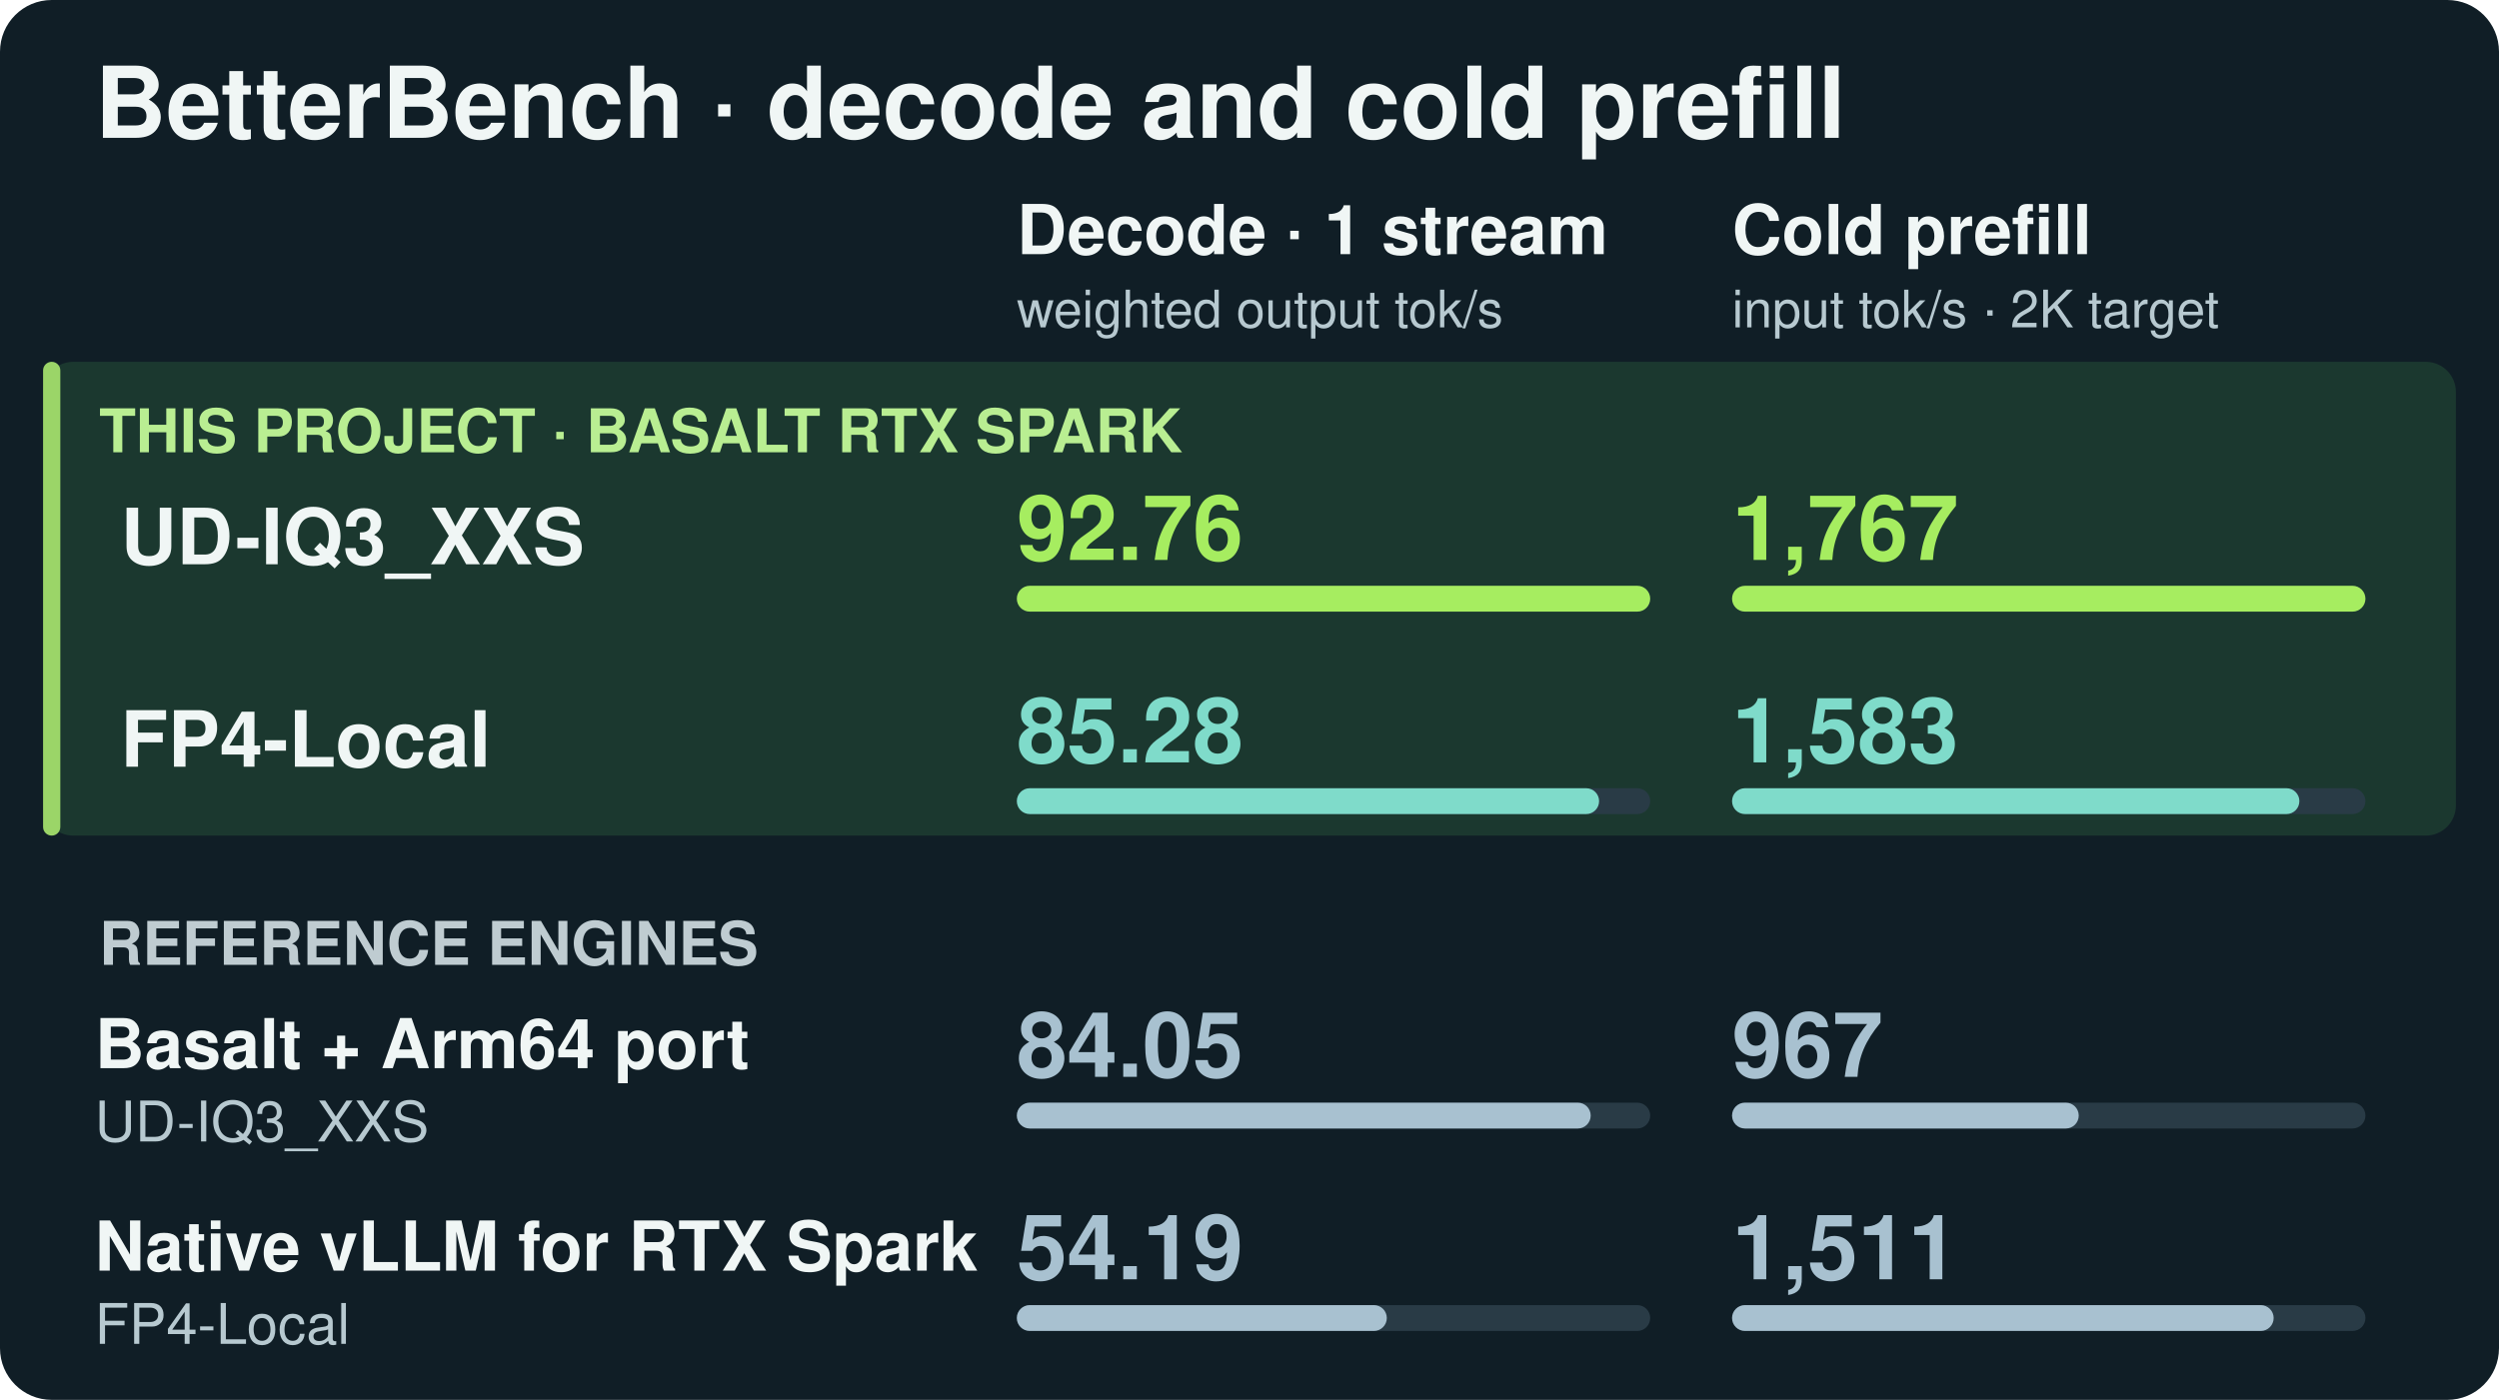
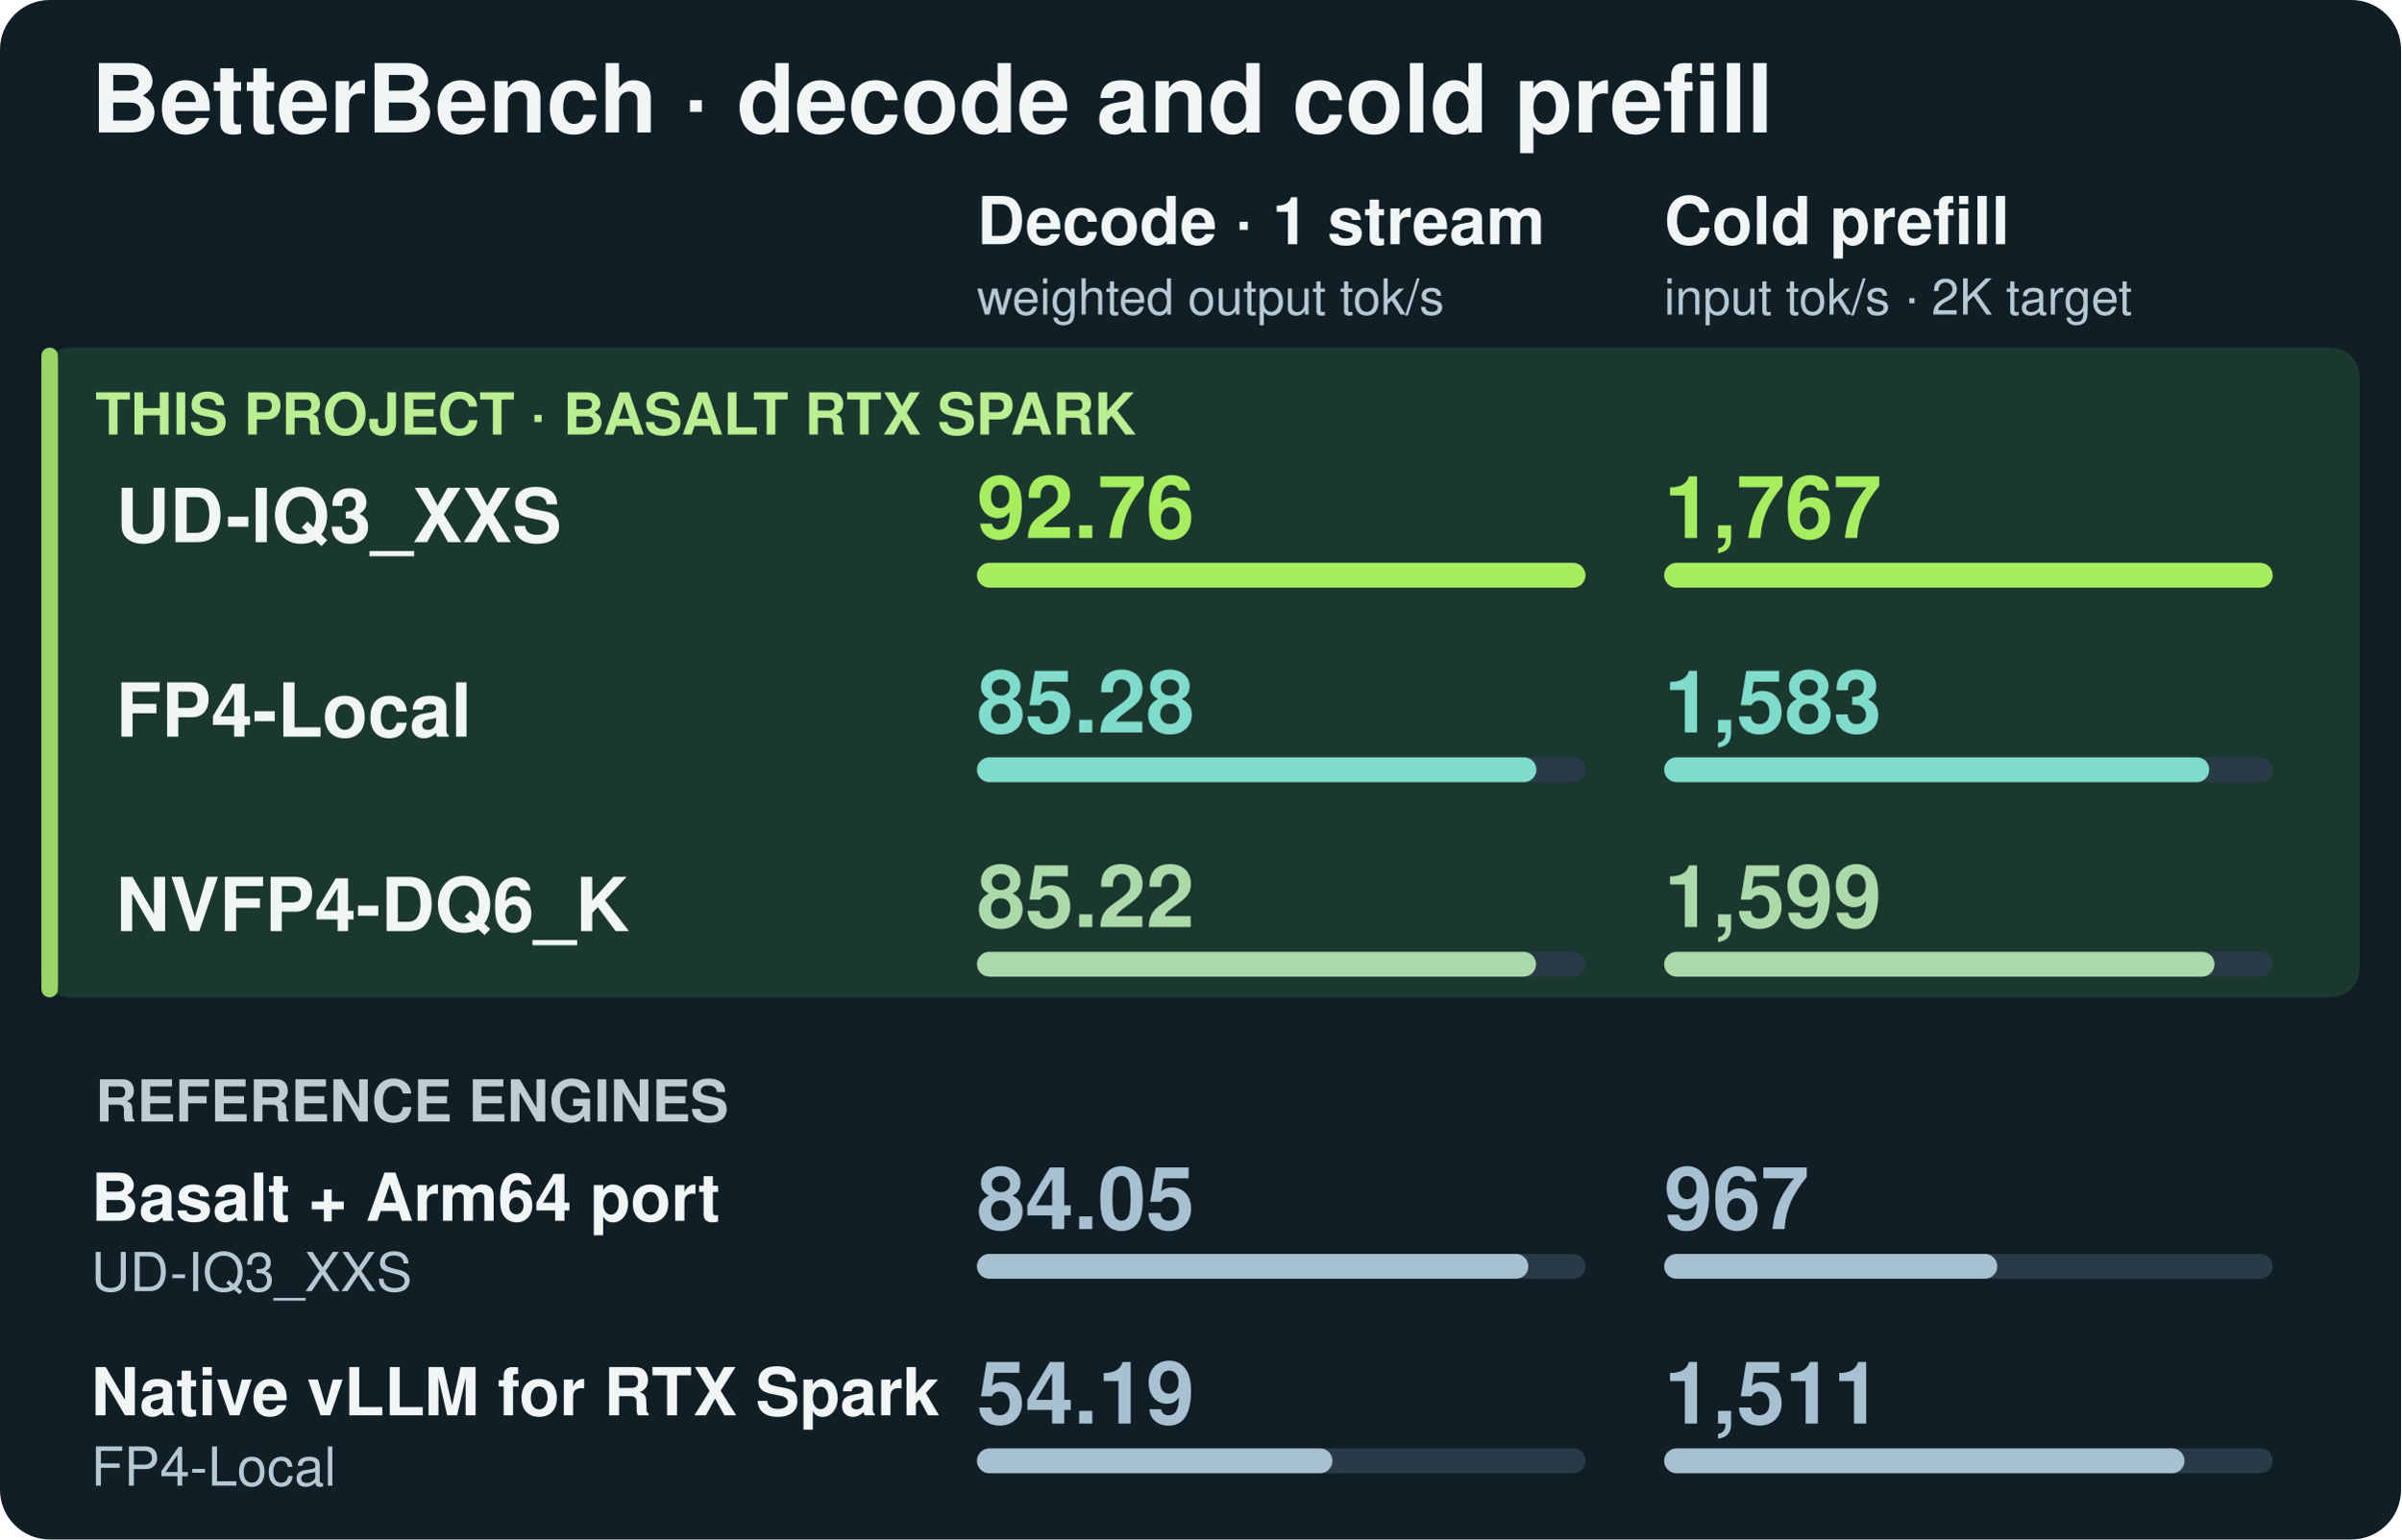
- <svg xmlns="http://www.w3.org/2000/svg" width="580" height="325" viewBox="0 0 580 325" role="img" aria-labelledby="title desc" font-family="Segoe UI, Helvetica, Arial, sans-serif">
-   <rect width="580" height="325" rx="12" fill="#101e26" />
+ <svg xmlns="http://www.w3.org/2000/svg" width="580" height="372" viewBox="0 0 580 372" role="img" aria-labelledby="title desc" font-family="Segoe UI, Helvetica, Arial, sans-serif">
+   <rect width="580" height="372" rx="12" fill="#101e26" />
  <text x="22" y="32" font-size="23" font-weight="700" fill="#f0f6f5">BetterBench · decode and cold prefill</text>
-   <rect x="10" y="84" width="560" height="110" rx="7" fill="#1b382f" />
-   <rect x="10" y="84" width="4" height="110" rx="2" fill="#9bd568" />
+   <rect x="10" y="84" width="560" height="157" rx="7" fill="#1b382f" />
+   <rect x="10" y="84" width="4" height="157" rx="2" fill="#9bd568" />
  <text x="23" y="105" font-size="14" font-weight="700" fill="#b9ee92">THIS PROJECT · BASALT RTX SPARK</text>
-   <text x="23" y="224" font-size="14" font-weight="700" fill="#bfccd1">REFERENCE ENGINES</text>
+   <text x="23" y="271" font-size="14" font-weight="700" fill="#bfccd1">REFERENCE ENGINES</text>
  <text x="236" y="59" font-size="16" font-weight="600" fill="#f0f6f5">Decode · 1 stream</text>
  <text x="236" y="76" font-size="12" fill="#b7c9d0">weighted output tok/s</text>
  <text x="236" y="130" font-size="21" font-weight="700" fill="#a6ed60">92.76</text>
  <rect x="236" y="136" width="147" height="6" rx="3" fill="#293b46" />
  <rect x="236" y="136" width="147.00" height="6" rx="3" fill="#a6ed60" />
  <text x="236" y="177" font-size="21" font-weight="700" fill="#7fdbca">85.28</text>
  <rect x="236" y="183" width="147" height="6" rx="3" fill="#293b46" />
  <rect x="236" y="183" width="135.14" height="6" rx="3" fill="#7fdbca" />
-   <text x="236" y="250" font-size="21" font-weight="700" fill="#a8c1d0">84.05</text>
-   <rect x="236" y="256" width="147" height="6" rx="3" fill="#293b46" />
-   <rect x="236" y="256" width="133.19" height="6" rx="3" fill="#a8c1d0" />
-   <text x="236" y="297" font-size="21" font-weight="700" fill="#a8c1d0">54.19</text>
+   <text x="236" y="224" font-size="21" font-weight="700" fill="#acd9aa">85.22</text>
+   <rect x="236" y="230" width="147" height="6" rx="3" fill="#293b46" />
+   <rect x="236" y="230" width="135.05" height="6" rx="3" fill="#acd9aa" />
+   <text x="236" y="297" font-size="21" font-weight="700" fill="#a8c1d0">84.05</text>
  <rect x="236" y="303" width="147" height="6" rx="3" fill="#293b46" />
-   <rect x="236" y="303" width="85.87" height="6" rx="3" fill="#a8c1d0" />
+   <rect x="236" y="303" width="133.19" height="6" rx="3" fill="#a8c1d0" />
+   <text x="236" y="344" font-size="21" font-weight="700" fill="#a8c1d0">54.19</text>
+   <rect x="236" y="350" width="147" height="6" rx="3" fill="#293b46" />
+   <rect x="236" y="350" width="85.87" height="6" rx="3" fill="#a8c1d0" />
  <text x="402" y="59" font-size="16" font-weight="600" fill="#f0f6f5">Cold prefill</text>
  <text x="402" y="76" font-size="12" fill="#b7c9d0">input tok/s · 2K target</text>
  <text x="402" y="130" font-size="21" font-weight="700" fill="#a6ed60">1,767</text>
  <rect x="402" y="136" width="147" height="6" rx="3" fill="#293b46" />
  <rect x="402" y="136" width="147.00" height="6" rx="3" fill="#a6ed60" />
  <text x="402" y="177" font-size="21" font-weight="700" fill="#7fdbca">1,583</text>
  <rect x="402" y="183" width="147" height="6" rx="3" fill="#293b46" />
  <rect x="402" y="183" width="131.67" height="6" rx="3" fill="#7fdbca" />
-   <text x="402" y="250" font-size="21" font-weight="700" fill="#a8c1d0">967</text>
-   <rect x="402" y="256" width="147" height="6" rx="3" fill="#293b46" />
-   <rect x="402" y="256" width="80.46" height="6" rx="3" fill="#a8c1d0" />
-   <text x="402" y="297" font-size="21" font-weight="700" fill="#a8c1d0">1,511</text>
+   <text x="402" y="224" font-size="21" font-weight="700" fill="#acd9aa">1,599</text>
+   <rect x="402" y="230" width="147" height="6" rx="3" fill="#293b46" />
+   <rect x="402" y="230" width="132.95" height="6" rx="3" fill="#acd9aa" />
+   <text x="402" y="297" font-size="21" font-weight="700" fill="#a8c1d0">967</text>
  <rect x="402" y="303" width="147" height="6" rx="3" fill="#293b46" />
-   <rect x="402" y="303" width="125.70" height="6" rx="3" fill="#a8c1d0" />
+   <rect x="402" y="303" width="80.46" height="6" rx="3" fill="#a8c1d0" />
+   <text x="402" y="344" font-size="21" font-weight="700" fill="#a8c1d0">1,511</text>
+   <rect x="402" y="350" width="147" height="6" rx="3" fill="#293b46" />
+   <rect x="402" y="350" width="125.70" height="6" rx="3" fill="#a8c1d0" />
  <text x="28" y="131" font-size="18" font-weight="600" fill="#f0f6f5">UD-IQ3_XXS</text>
  <text x="28" y="178" font-size="18" font-weight="600" fill="#f0f6f5">FP4-Local</text>
-   <text x="22" y="248" font-size="16" font-weight="600" fill="#f0f6f5">Basalt + Arm64 port</text>
-   <text x="22" y="265" font-size="13" fill="#b7c9d0">UD-IQ3_XXS</text>
-   <text x="22" y="295" font-size="16" font-weight="600" fill="#f0f6f5">Native vLLM for RTX Spark</text>
-   <text x="22" y="312" font-size="13" fill="#b7c9d0">FP4-Local</text>
+   <text x="28" y="225" font-size="18" font-weight="600" fill="#f0f6f5">NVFP4-DQ6_K</text>
+   <text x="22" y="295" font-size="16" font-weight="600" fill="#f0f6f5">Basalt + Arm64 port</text>
+   <text x="22" y="312" font-size="13" fill="#b7c9d0">UD-IQ3_XXS</text>
+   <text x="22" y="342" font-size="16" font-weight="600" fill="#f0f6f5">Native vLLM for RTX Spark</text>
+   <text x="22" y="359" font-size="13" fill="#b7c9d0">FP4-Local</text>
</svg>
